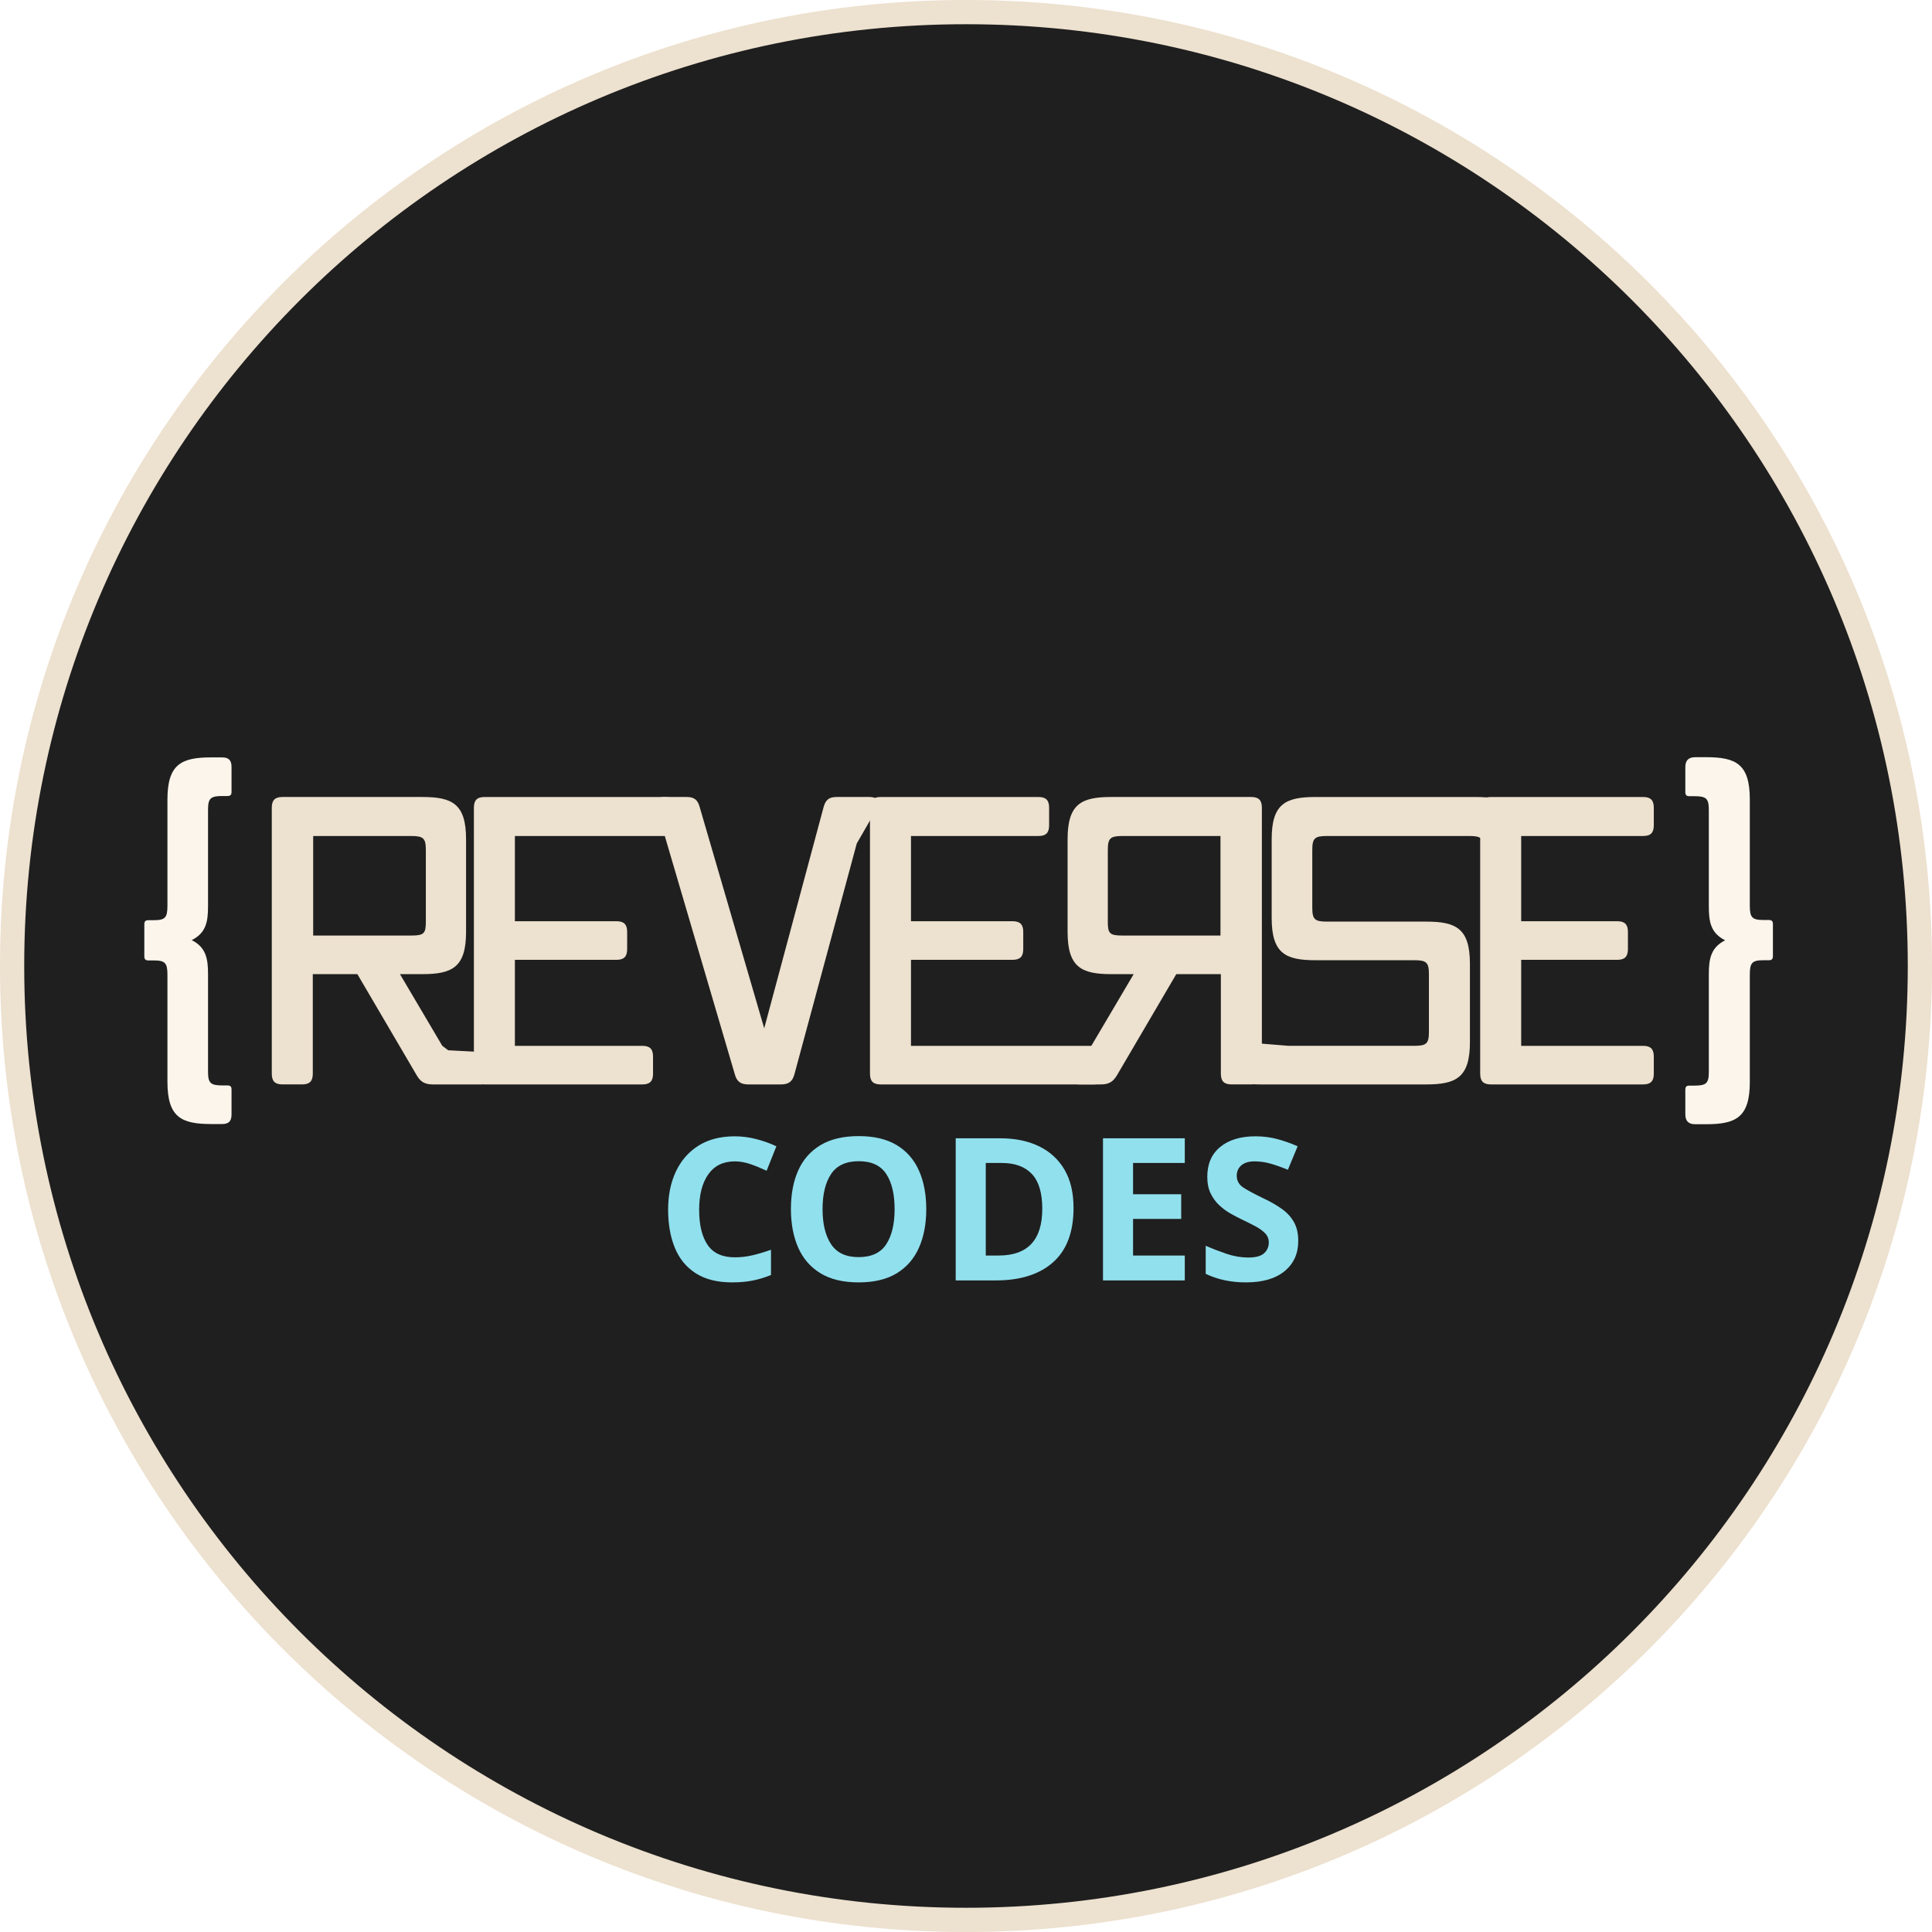
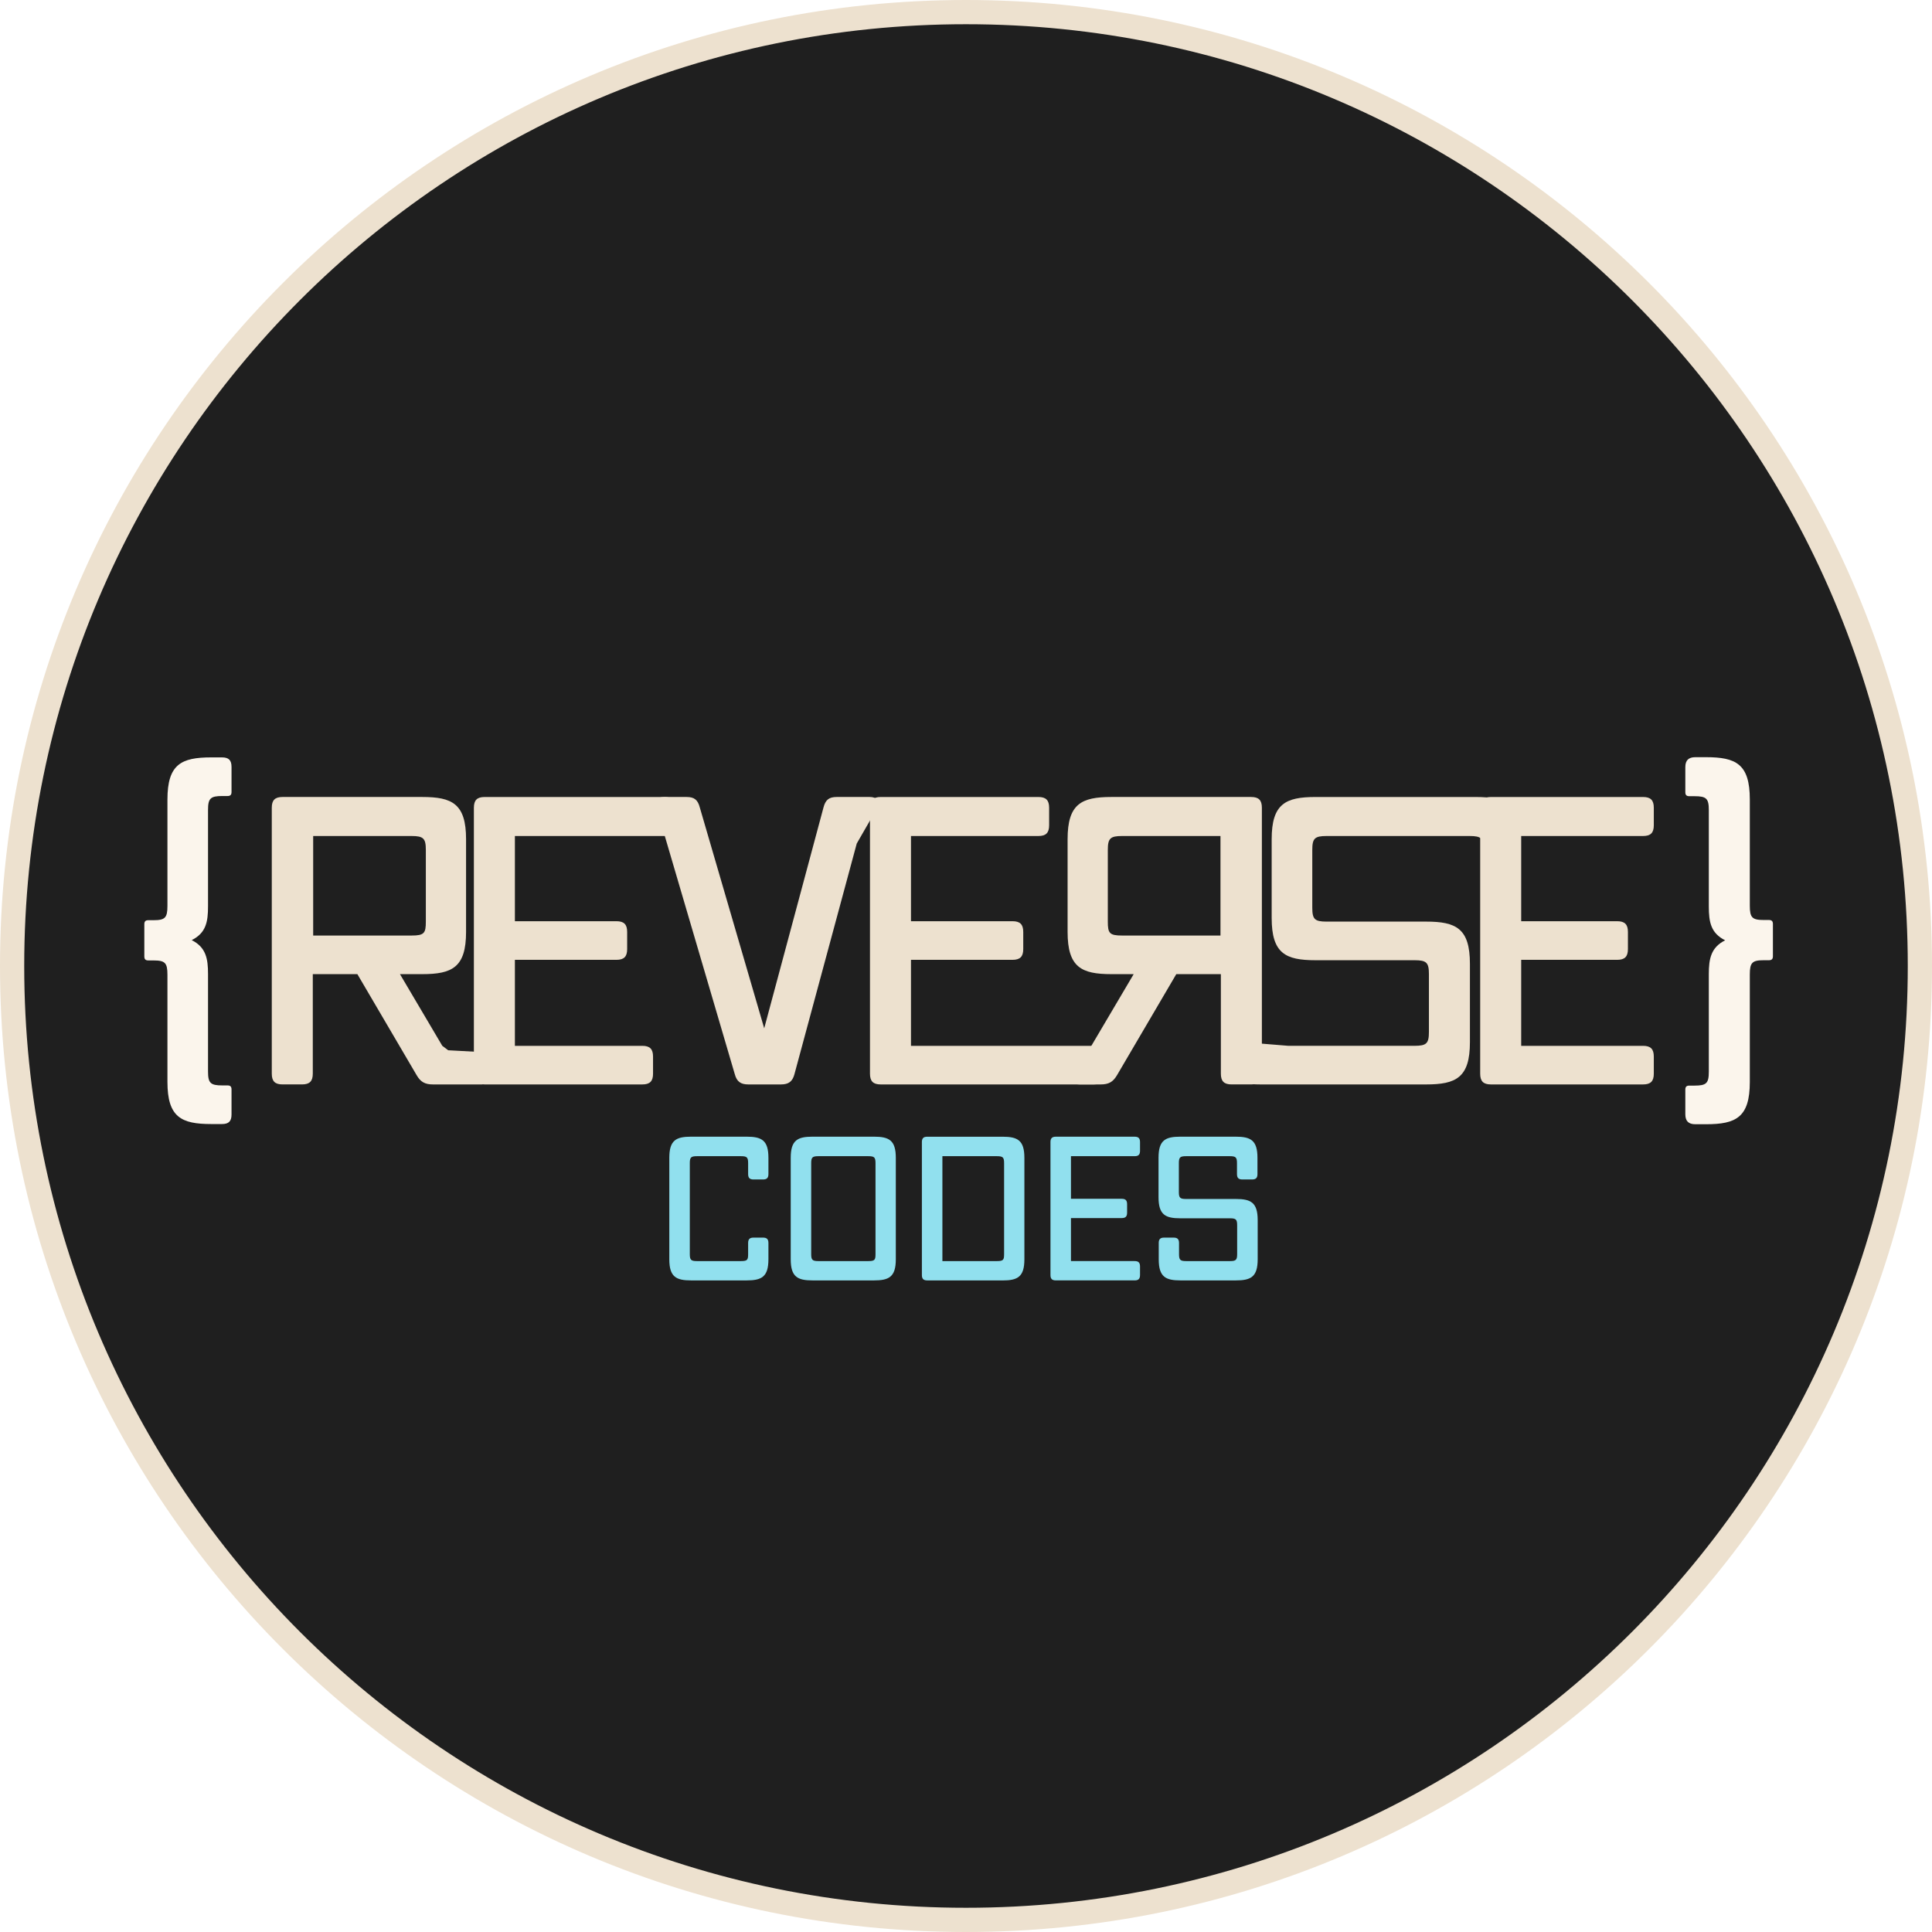
<svg xmlns="http://www.w3.org/2000/svg" id="Layer_2" viewBox="0 0 1037 1037">
  <defs>
    <style>
      .cls-1 {
        fill: #91e0ee;
-         font-family: VoxRound-Semibold, 'Vox Round';
-         font-size: 106.83px;
-         font-weight: 600;
      }

      .cls-2 {
        fill: #ede1cf;
      }

      .cls-3 {
        fill: #fbf5ec;
      }

      .cls-4 {
        fill: #1f1f1f;
        stroke: #ede1cf;
        stroke-miterlimit: 10;
        stroke-width: 13px;
      }
    </style>
  </defs>
  <g id="Layer_1-2" data-name="Layer_1">
    <circle class="cls-4" cx="518.5" cy="518.5" r="512" />
    <g>
      <path class="cls-2" d="M261.57,565.28c1.71,2.99.64,16.79-2.99,16.79h-26.16c-4.27,0-6.63-1.28-8.76-4.92l-31.84-54.28h-23.93v53.42c0,4.06-1.71,5.77-5.77,5.77h-10.47c-4.06,0-5.77-1.71-5.77-5.77v-142.74c0-4.06,1.71-5.77,5.77-5.77h75c16.03,0,23.51,3.63,23.51,22.65v49.79c0,19.02-7.48,22.65-23.51,22.65h-11.97l22.71,38.46,3.17,2.4,21.01,1.55ZM228.57,494.67v-38.46c0-6.2-1.28-7.48-7.69-7.48h-52.78v53.42h52.78c6.84,0,7.69-1.28,7.69-7.48ZM240.56,563.73l22.03,1.19c1.71,2.99-.38,17.14-4.01,17.14" />
      <path class="cls-2" d="M350.52,576.3c0,4.06-1.71,5.77-5.77,5.77h-84.62c-4.06,0-5.77-1.71-5.77-5.77v-142.74c0-4.06,1.71-5.77,5.77-5.77h96.49c4.06,0,5.77,1.71,5.77,5.77v9.4c0,4.06-1.71,5.77-5.77,5.77h-80.25v45.73h54.49c4.06,0,5.77,1.71,5.77,5.77v9.19c0,4.06-1.71,5.77-5.77,5.77h-54.49v46.16h68.38c4.06,0,5.77,1.71,5.77,5.77v9.19Z" />
      <path class="cls-2" d="M426.44,576.51c-1.07,4.06-3.21,5.56-7.27,5.56h-17.52c-4.06,0-6.2-1.5-7.27-5.56l-42.07-143.17c-1.07-3.63.43-5.56,4.27-5.56h11.97c4.06,0,5.98,1.5,7.05,5.56l34.59,118.6,31.84-118.6c1.07-4.06,2.99-5.56,7.05-5.56h17.69c3.85,0,5.34,1.92,4.27,5.56l-11.18,19.42-3.18,11.78-30.25,111.98Z" />
      <path class="cls-2" d="M592.8,576.3c0,4.06-1.71,5.77-5.77,5.77h-114.3c-4.06,0-5.77-1.71-5.77-5.77v-142.74c0-4.06,1.71-5.77,5.77-5.77h84.62c4.06,0,5.77,1.71,5.77,5.77v9.4c0,4.06-1.71,5.77-5.77,5.77h-68.38v45.73h54.49c4.06,0,5.77,1.71,5.77,5.77v9.19c0,4.06-1.71,5.77-5.77,5.77h-54.49v46.16h98.06c4.06,0,5.77,1.71,5.77,5.77v9.19Z" />
      <path class="cls-2" d="M608.51,522.87h-11.97c-16.03,0-23.51-3.63-23.51-22.65v-49.79c0-19.02,7.48-22.65,23.51-22.65h75c4.06,0,5.77,1.71,5.77,5.77v142.74c0,4.06-1.71,5.77-5.77,5.77h-10.47c-4.06,0-5.77-1.71-5.77-5.77v-53.42s-23.93,0-23.93,0l-31.84,54.28c-2.14,3.63-4.49,4.92-8.76,4.92h-11.33c-3.63,0-4.7-1.92-2.99-4.92l32.05-54.28ZM602.31,502.15h52.78s0-53.42,0-53.42h-52.78c-6.41,0-7.69,1.28-7.69,7.48v38.46c0,6.2.85,7.48,7.69,7.48Z" />
      <path class="cls-2" d="M691.5,561.34h67.78c6.41,0,7.69-1.28,7.69-7.48v-30.98c0-6.2-1.28-7.48-7.69-7.48h-53.21c-16.03,0-23.5-3.63-23.5-22.65v-42.31c0-19.02,7.48-22.65,23.5-22.65h85.9c16.03,0,23.51,3.63,23.51,22.65v17.52c0,4.06-1.71,5.77-5.77,5.77h-7.5c-4.06,0-5.77-1.71-5.77-5.77v-11.75c0-6.2-1.28-7.48-7.69-7.48h-76.69c-6.41,0-7.69,1.28-7.69,7.48v30.98c0,6.2,1.28,7.48,7.69,7.48h53.42c16.03,0,23.5,3.63,23.5,22.65v42.1c0,19.02-7.48,22.65-23.5,22.65h-88.87c-16.03,0-8.67-3.63-8.67-22.65" />
      <path class="cls-2" d="M887.68,576.3c0,4.06-1.71,5.77-5.77,5.77h-81.65c-4.06,0-5.77-1.71-5.77-5.77v-142.74c0-4.06,1.71-5.77,5.77-5.77h81.65c4.06,0,5.77,1.71,5.77,5.77v9.4c0,4.06-1.71,5.77-5.77,5.77h-65.41v45.73h51.52c4.06,0,5.77,1.71,5.77,5.77v9.19c0,4.06-1.71,5.77-5.77,5.77h-51.52v46.16h65.41c4.06,0,5.77,1.71,5.77,5.77v9.19Z" />
    </g>
    <path class="cls-3" d="M124.27,598.2c0,3.63-1.5,5.13-5.13,5.13h-5.77c-16.03,0-23.5-3.63-23.5-22.65v-57.48c0-6.41-1.28-7.69-7.48-7.69h-2.78c-1.5,0-2.14-.64-2.14-2.14v-17.31c0-1.5.64-2.14,2.14-2.14h2.78c6.2,0,7.48-1.28,7.48-7.69v-57.05c0-19.02,7.48-22.65,23.5-22.65h5.77c3.63,0,5.13,1.5,5.13,5.13v13.46c0,1.5-.64,2.14-2.14,2.14h-2.78c-6.41,0-7.69,1.28-7.69,7.48v51.71c0,8.33-1.07,14.32-8.76,18.16,7.69,3.85,8.76,10.04,8.76,18.16v52.35c0,6.2,1.28,7.48,7.69,7.48h2.78c1.5,0,2.14.64,2.14,2.14v13.46Z" />
    <path class="cls-3" d="M939.21,580.78c0,19.02-7.48,22.65-23.5,22.65h-5.77c-3.63,0-5.34-1.71-5.34-5.34v-13.25c0-1.5.64-2.14,2.14-2.14h2.78c6.41,0,7.69-1.28,7.69-7.48v-52.35c0-8.12,1.07-14.32,8.76-18.16-7.69-3.85-8.76-9.83-8.76-18.16v-51.71c0-6.2-1.28-7.48-7.69-7.48h-2.78c-1.5,0-2.14-.64-2.14-2.14v-13.46c0-3.63,1.71-5.34,5.34-5.34h5.77c16.03,0,23.5,3.63,23.5,22.65v57.05c0,6.41,1.28,7.69,7.48,7.69h2.78c1.5,0,2.14.64,2.14,2.14v17.31c0,1.5-.64,2.14-2.14,2.14h-2.78c-6.2,0-7.48,1.28-7.48,7.69v57.7Z" />
-     <text class="cls-1" transform="translate(352.41 687.26)">
-       <tspan x="0" y="0">CODES</tspan>
-     </text>
+     <g>
+       <path class="cls-1" d="M400.7,687.26h-29.7c-8.01,0-11.75-1.82-11.75-11.33v-54.49c0-9.51,3.74-11.33,11.75-11.33h29.7c8.01,0,11.75,1.82,11.75,11.33v8.76c0,2.03-.85,2.88-2.88,2.88h-5.13c-2.03,0-2.88-.85-2.88-2.88v-5.88c0-3.1-.64-3.74-3.85-3.74h-23.61c-3.21,0-3.85.64-3.85,3.74v48.83c0,3.1.64,3.74,3.85,3.74h23.61c3.42,0,3.85-.64,3.85-3.74v-5.98c0-2.03.85-2.88,2.88-2.88h5.13c2.03,0,2.88.85,2.88,2.88v8.76c0,9.51-3.74,11.33-11.75,11.33Z" />
+       <path class="cls-1" d="M469.08,687.26h-32.91c-8.01,0-11.75-1.82-11.75-11.33v-54.49c0-9.51,3.74-11.33,11.75-11.33h32.91c8.01,0,11.75,1.82,11.75,11.33v54.49c0,9.51-3.74,11.33-11.75,11.33ZM469.93,673.15v-48.83c0-3.1-.64-3.74-3.85-3.74h-26.82c-3.21,0-3.85.64-3.85,3.74v48.83c0,3.1.64,3.74,3.85,3.74h26.82c3.42,0,3.85-.64,3.85-3.74Z" />
+       <path class="cls-1" d="M538.09,687.26h-40.39c-2.03,0-2.88-.85-2.88-2.88v-71.37c0-2.03.85-2.88,2.88-2.88h40.39c8.01,0,11.75,1.82,11.75,11.33v54.49c0,9.51-3.74,11.33-11.75,11.33ZM538.95,673.15v-48.83c0-3.1-.64-3.74-3.85-3.74h-29.27v56.31h29.27c3.42,0,3.85-.64,3.85-3.74Z" />
+       <path class="cls-1" d="M611.91,684.37c0,2.03-.85,2.88-2.88,2.88h-42.31c-2.03,0-2.88-.85-2.88-2.88v-71.37c0-2.03.85-2.88,2.88-2.88h42.31c2.03,0,2.88.86,2.88,2.88v4.7c0,2.03-.85,2.88-2.88,2.88h-34.19v22.87h27.25c2.03,0,2.88.85,2.88,2.88v4.59c0,2.03-.85,2.88-2.88,2.88h-27.25v23.08h34.19c2.03,0,2.88.85,2.88,2.88v4.59Z" />
+       <path class="cls-1" d="M663.3,687.26h-29.6c-8.01,0-11.75-1.82-11.75-11.33v-8.76c0-2.03.85-2.88,2.88-2.88h5.13c2.03,0,2.88.85,2.88,2.88v5.98c0,3.1.64,3.74,3.85,3.74h23.5c3.21,0,3.85-.64,3.85-3.74v-15.49c0-3.1-.64-3.74-3.85-3.74h-26.6c-8.01,0-11.75-1.82-11.75-11.33v-21.15c0-9.51,3.74-11.33,11.75-11.33h29.6c8.01,0,11.75,1.82,11.75,11.33v8.76c0,2.03-.85,2.88-2.88,2.88h-5.23c-2.03,0-2.88-.85-2.88-2.88v-5.88c0-3.1-.64-3.74-3.85-3.74h-23.5c-3.21,0-3.85.64-3.85,3.74v15.49c0,3.1.64,3.74,3.85,3.74h26.71c8.01,0,11.75,1.82,11.75,11.33v21.05c0,9.51-3.74,11.33-11.75,11.33Z" />
+     </g>
  </g>
</svg>
